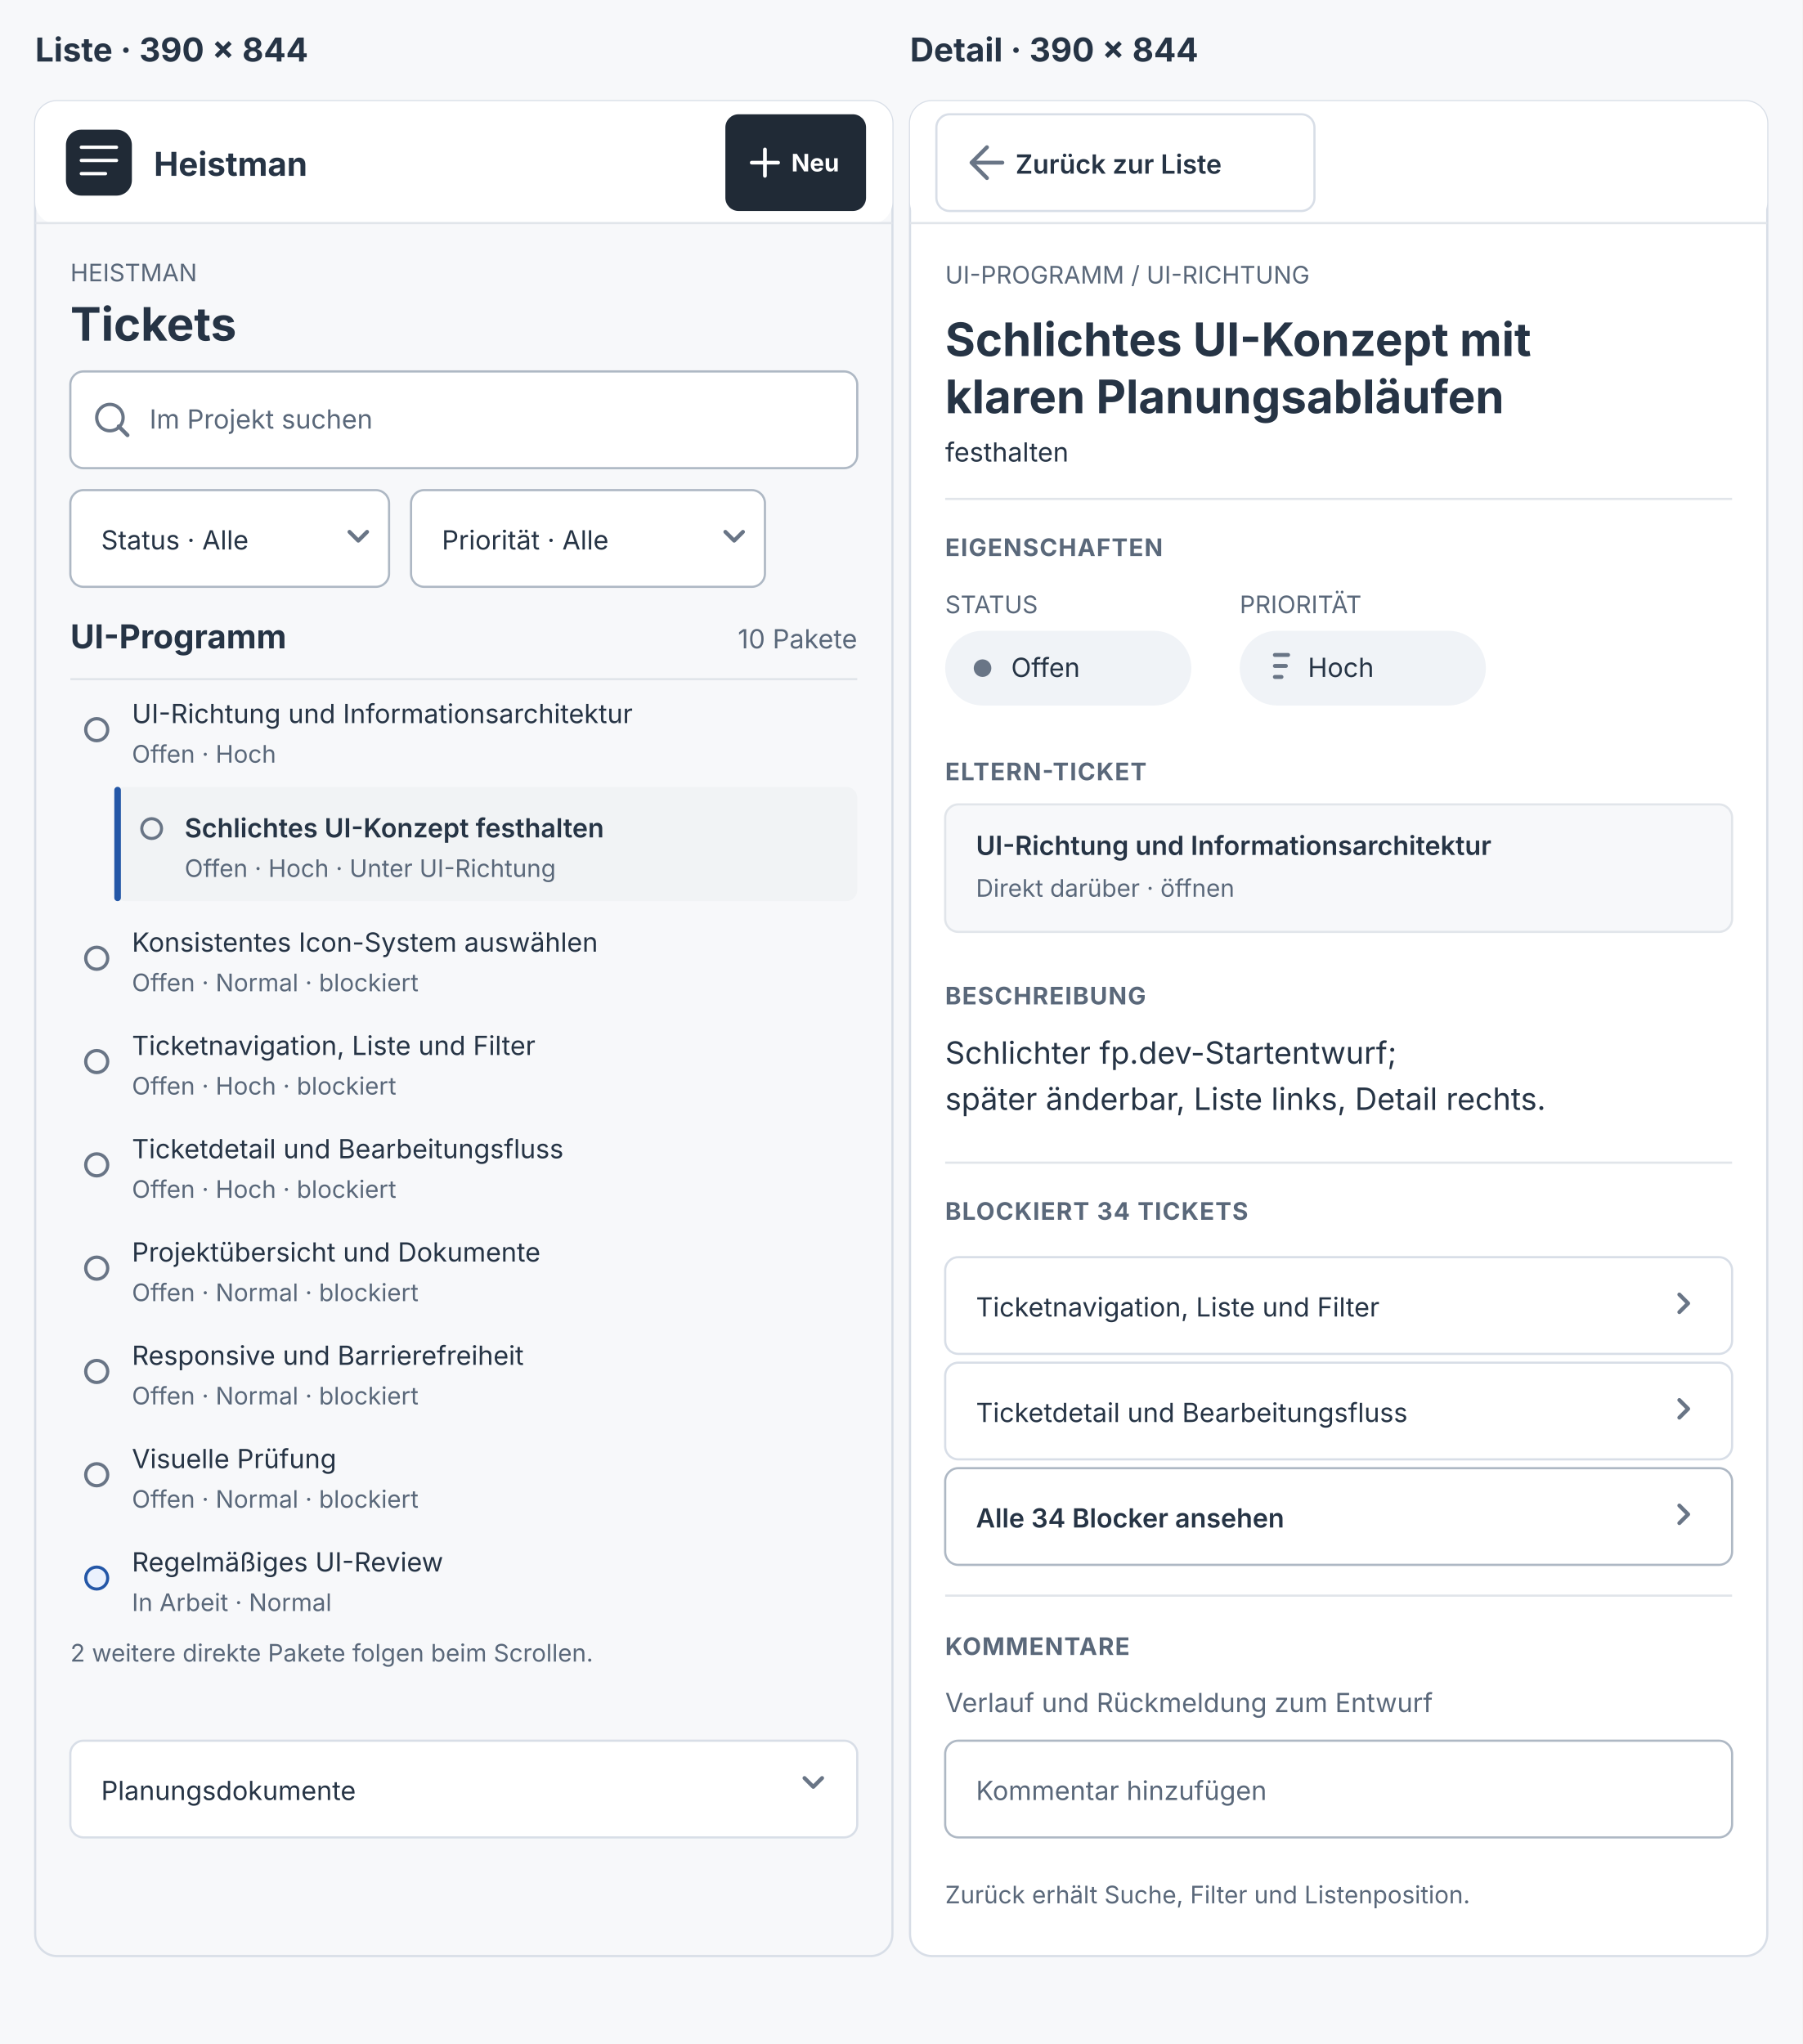
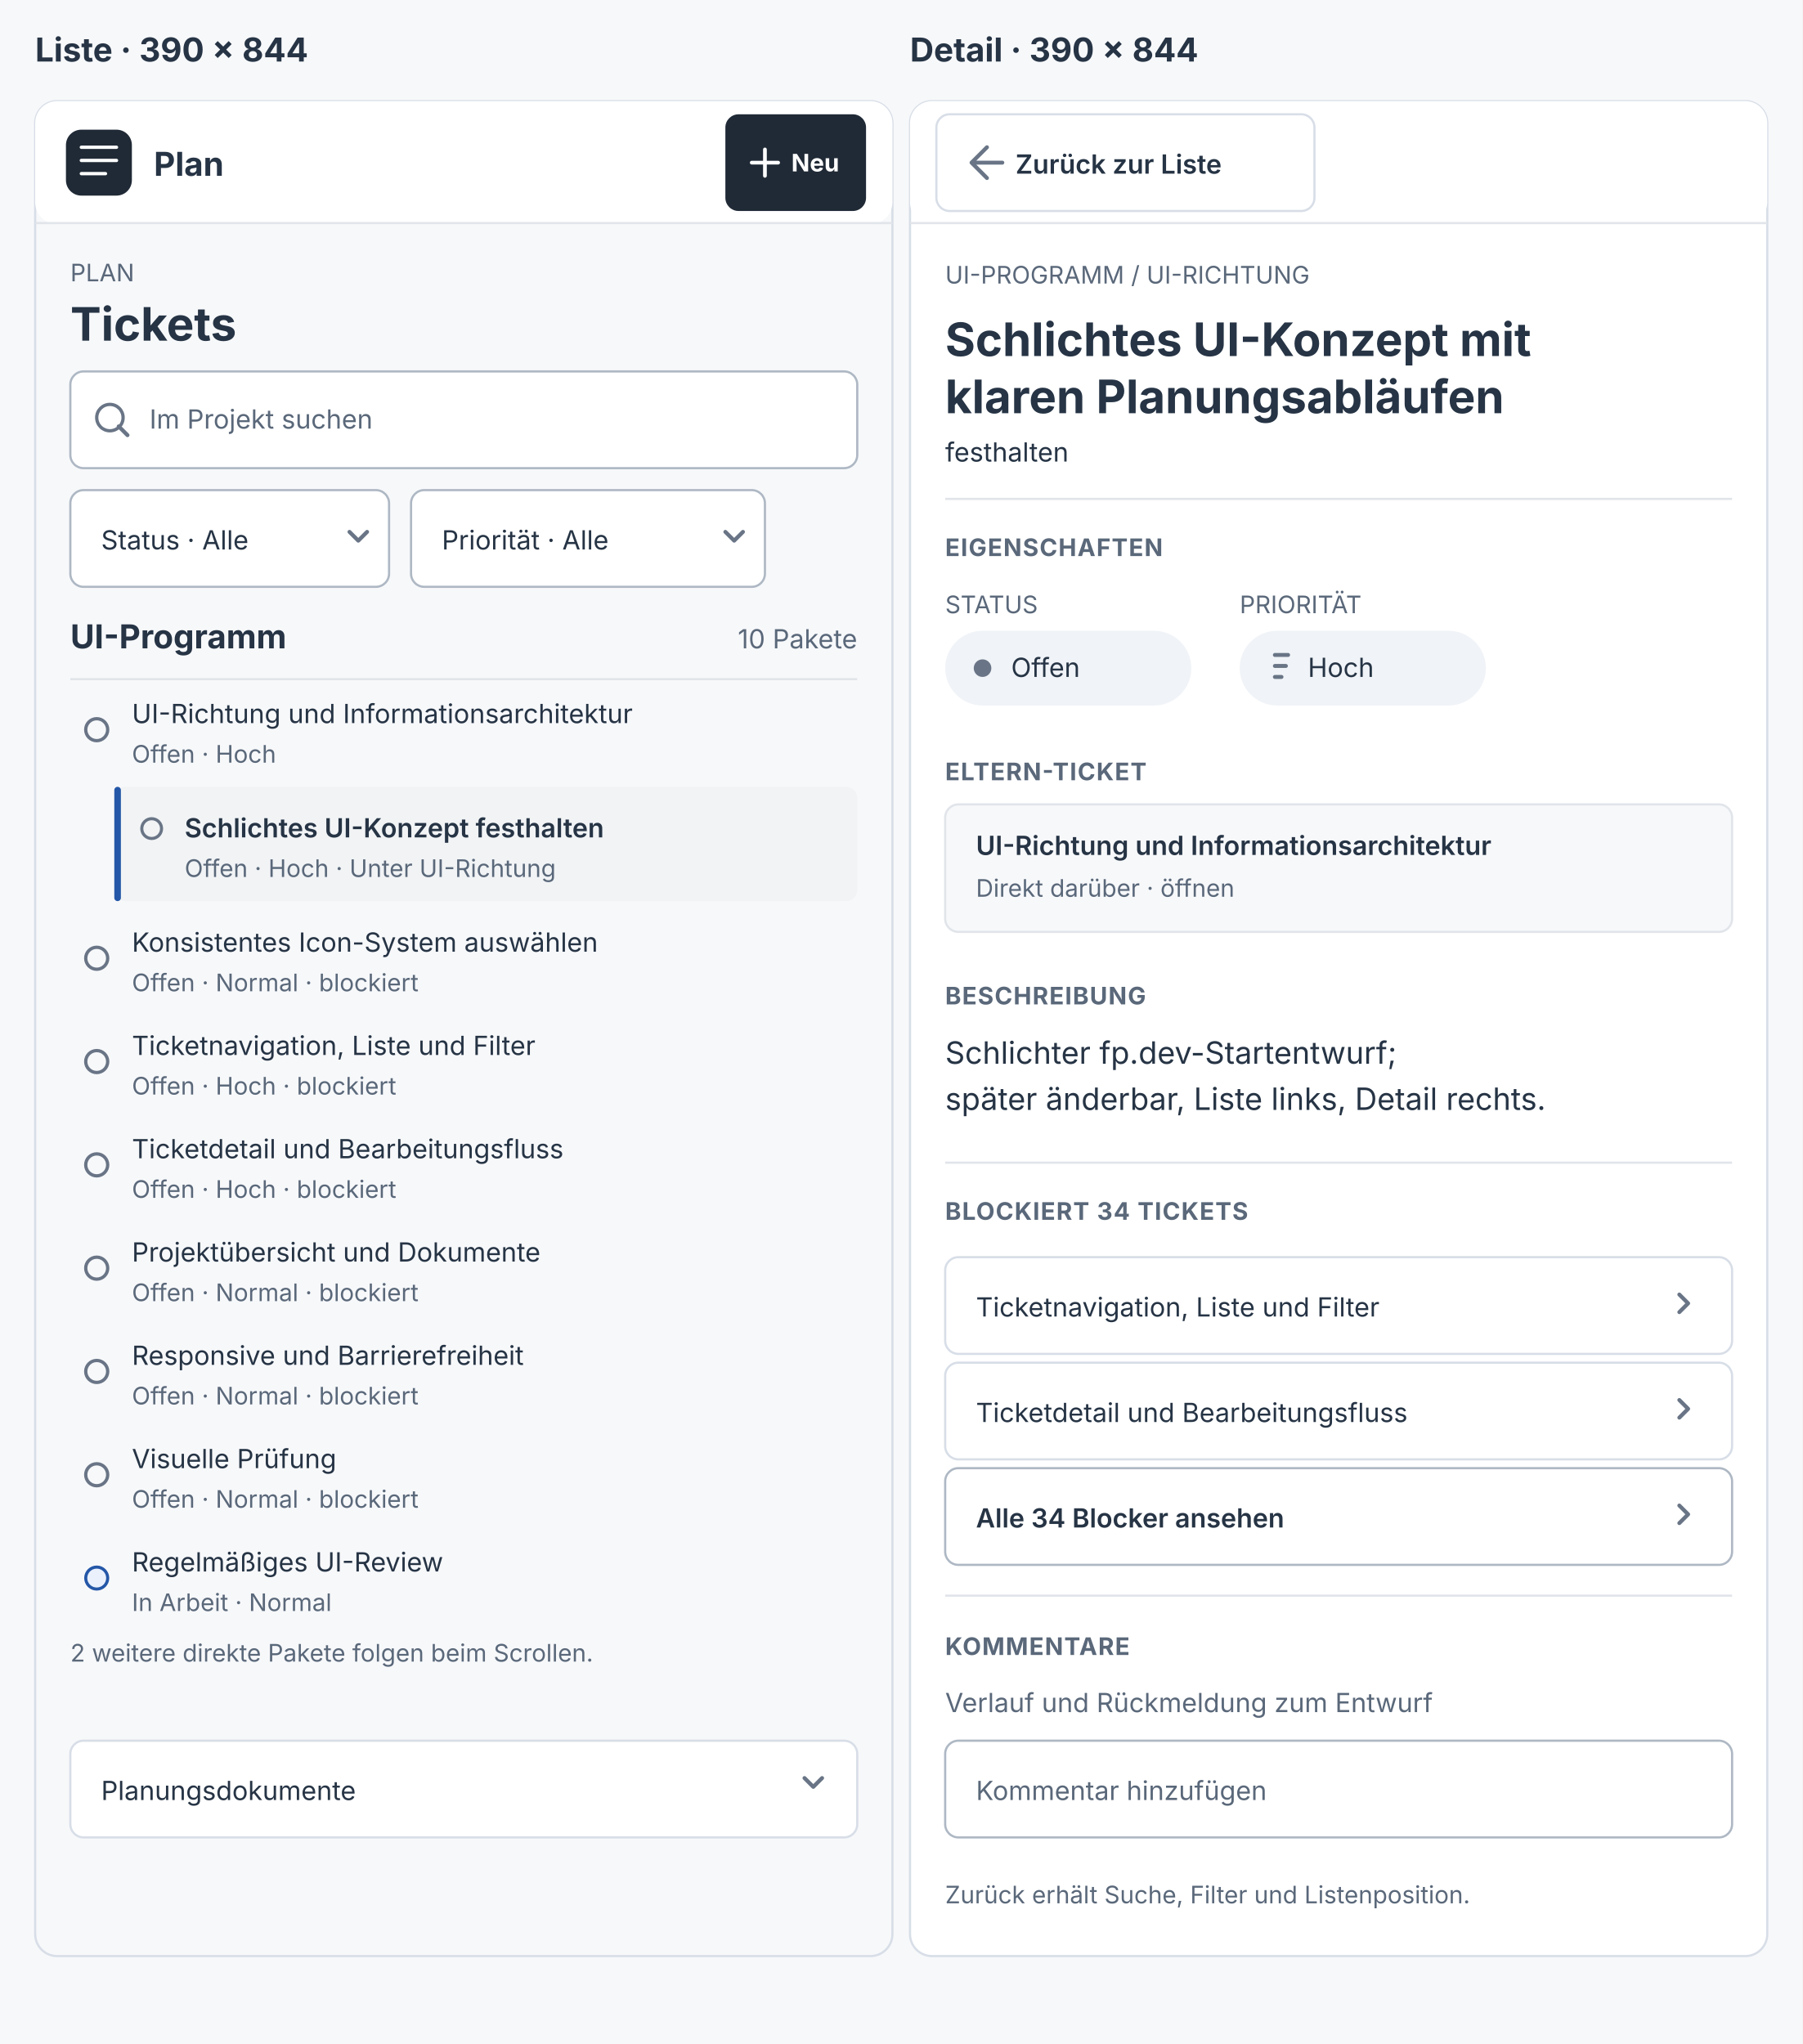
<svg xmlns="http://www.w3.org/2000/svg" width="820" height="930" viewBox="0 0 820 930" role="img" aria-labelledby="title desc">
  <defs>
    <style>
      text { font-family: system-ui, -apple-system, "Segoe UI", sans-serif; fill: #263445; }
      .muted { fill: #5A687A; }
      .tiny { font-size: 11px; }
      .small { font-size: 12px; }
      .body { font-size: 14px; }
      .label { font-size: 11px; font-weight: 650; letter-spacing: .04em; }
      .section { font-size: 15px; font-weight: 650; }
      .heading { font-size: 21px; font-weight: 650; }
      .divider { stroke: #E1E5EA; }
      .control { fill: #FFFFFF; stroke: #AEB8C4; }
      .selected { fill: #F1F3F5; }
      .primary { fill: #202A36; }
      .inverse { fill: #FFFFFF; }
      .icon { fill: none; stroke: #697586; stroke-width: 1.8; stroke-linecap: round; stroke-linejoin: round; }
    </style>
  </defs>
  <rect width="820" height="930" fill="#F7F8FA" />
  <text x="16" y="28" class="section">Liste · 390 × 844</text>
  <text x="414" y="28" class="section">Detail · 390 × 844</text>
  <g transform="translate(16 46)">
    <rect width="390" height="844" rx="10" fill="#F7F8FA" stroke="#D8DEE7" />
    <rect width="390" height="56" rx="10" fill="#FFFFFF" />
    <path d="M0 55.5H390" class="divider" />
    <rect x="14" y="13" width="30" height="30" rx="7" fill="#202A36" />
    <path d="M21 21h16m-16 6h16m-16 6h11" stroke="#FFFFFF" stroke-width="1.5" stroke-linecap="round" />
-     <text x="54" y="34" class="section">Heistman</text>
+     <text x="54" y="34" class="section">Plan</text>
    <rect x="314" y="6" width="64" height="44" rx="6" class="primary" />
    <path d="M326 28h12m-6-6v12" stroke="#FFFFFF" stroke-width="1.7" stroke-linecap="round" />
    <text x="344" y="32" class="tiny inverse" font-weight="650">Neu</text>
-     <text x="16" y="82" class="tiny muted">HEISTMAN</text>
+     <text x="16" y="82" class="tiny muted">PLAN</text>
    <text x="16" y="109" class="heading">Tickets</text>
    <rect x="16" y="123" width="358" height="44" rx="6" class="control" />
    <circle cx="34" cy="144" r="6" fill="none" stroke="#697586" stroke-width="1.5" />
    <path d="m38 148 4 4" class="icon" />
    <text x="52" y="149" class="small muted">Im Projekt suchen</text>
    <rect x="16" y="177" width="145" height="44" rx="6" class="control" />
    <text x="30" y="204" class="small">Status · Alle</text>
    <path d="m143 196 4 4 4-4" class="icon" />
    <rect x="171" y="177" width="161" height="44" rx="6" class="control" />
    <text x="185" y="204" class="small">Priorität · Alle</text>
    <path d="m314 196 4 4 4-4" class="icon" />
    <text x="16" y="249" class="section">UI-Programm</text>
    <text x="374" y="249" text-anchor="end" class="small muted">10 Pakete</text>
    <path d="M16 263h358" class="divider" />
    <circle cx="28" cy="286" r="5" fill="none" stroke="#697586" stroke-width="1.5" />
    <text x="44" y="283" class="small">UI-Richtung und Informationsarchitektur</text>
    <text x="44" y="301" class="tiny muted">Offen · Hoch</text>
    <rect x="36" y="312" width="338" height="52" rx="5" class="selected" />
    <rect x="36" y="312" width="3" height="52" rx="1.5" fill="#2457A7" />
    <circle cx="53" cy="331" r="4.5" fill="none" stroke="#697586" stroke-width="1.4" />
    <text x="68" y="335" class="small" font-weight="600">Schlichtes UI-Konzept festhalten</text>
    <text x="68" y="353" class="tiny muted">Offen · Hoch · Unter UI-Richtung</text>
    <circle cx="28" cy="390" r="5" fill="none" stroke="#697586" stroke-width="1.5" />
    <text x="44" y="387" class="small">Konsistentes Icon-System auswählen</text>
    <text x="44" y="405" class="tiny muted">Offen · Normal · blockiert</text>
    <circle cx="28" cy="437" r="5" fill="none" stroke="#697586" stroke-width="1.5" />
    <text x="44" y="434" class="small">Ticketnavigation, Liste und Filter</text>
    <text x="44" y="452" class="tiny muted">Offen · Hoch · blockiert</text>
    <circle cx="28" cy="484" r="5" fill="none" stroke="#697586" stroke-width="1.5" />
    <text x="44" y="481" class="small">Ticketdetail und Bearbeitungsfluss</text>
    <text x="44" y="499" class="tiny muted">Offen · Hoch · blockiert</text>
    <circle cx="28" cy="531" r="5" fill="none" stroke="#697586" stroke-width="1.5" />
    <text x="44" y="528" class="small">Projektübersicht und Dokumente</text>
    <text x="44" y="546" class="tiny muted">Offen · Normal · blockiert</text>
    <circle cx="28" cy="578" r="5" fill="none" stroke="#697586" stroke-width="1.5" />
    <text x="44" y="575" class="small">Responsive und Barrierefreiheit</text>
    <text x="44" y="593" class="tiny muted">Offen · Normal · blockiert</text>
    <circle cx="28" cy="625" r="5" fill="none" stroke="#697586" stroke-width="1.5" />
    <text x="44" y="622" class="small">Visuelle Prüfung</text>
    <text x="44" y="640" class="tiny muted">Offen · Normal · blockiert</text>
    <circle cx="28" cy="672" r="5" fill="#EAF1FD" stroke="#2457A7" stroke-width="1.4" />
    <text x="44" y="669" class="small">Regelmäßiges UI-Review</text>
    <text x="44" y="687" class="tiny muted">In Arbeit · Normal</text>
    <text x="16" y="710" class="tiny muted">2 weitere direkte Pakete folgen beim Scrollen.</text>
    <rect x="16" y="746" width="358" height="44" rx="6" fill="#FFFFFF" stroke="#D8DEE7" />
    <text x="30" y="773" class="small">Planungsdokumente</text>
    <path d="m350 763 4 4 4-4" class="icon" />
  </g>
  <g transform="translate(414 46)">
    <rect width="390" height="844" rx="10" fill="#FFFFFF" stroke="#D8DEE7" />
    <rect width="390" height="56" rx="10" fill="#FFFFFF" />
    <path d="M0 55.5H390" class="divider" />
    <rect x="12" y="6" width="172" height="44" rx="6" fill="#FFFFFF" stroke="#D8DEE7" />
    <path d="m35 28-7-7m0 0 7-7m-7 7h14" transform="translate(0 7)" class="icon" />
    <text x="48" y="33" class="small" font-weight="600">Zurück zur Liste</text>
    <text x="16" y="83" class="tiny muted">UI-PROGRAMM  /  UI-RICHTUNG</text>
    <text x="16" y="116" class="heading">Schlichtes UI-Konzept mit</text>
    <text x="16" y="142" class="heading">klaren Planungsabläufen</text>
    <text x="16" y="164" class="small">festhalten</text>
    <path d="M16 181h358" class="divider" />
    <text x="16" y="207" class="label muted">EIGENSCHAFTEN</text>
    <text x="16" y="233" class="tiny muted">STATUS</text>
    <rect x="16" y="241" width="112" height="34" rx="17" fill="#F0F3F7" />
    <circle cx="33" cy="258" r="4" fill="#697586" />
    <text x="46" y="262" class="small">Offen</text>
    <text x="150" y="233" class="tiny muted">PRIORITÄT</text>
    <rect x="150" y="241" width="112" height="34" rx="17" fill="#F0F3F7" />
    <path d="M166 252h6m-6 5h5m-5 5h3" class="icon" />
    <text x="181" y="262" class="small">Hoch</text>
    <text x="16" y="309" class="label muted">ELTERN-TICKET</text>
    <rect x="16" y="320" width="358" height="58" rx="6" fill="#F7F8FA" stroke="#E1E5EA" />
    <text x="30" y="343" class="small" font-weight="600">UI-Richtung und Informationsarchitektur</text>
    <text x="30" y="362" class="tiny muted">Direkt darüber · öffnen</text>
    <text x="16" y="411" class="label muted">BESCHREIBUNG</text>
    <text x="16" y="438" class="body">Schlichter fp.dev-Startentwurf;</text>
    <text x="16" y="459" class="body">später änderbar, Liste links, Detail rechts.</text>
    <path d="M16 483h358" class="divider" />
    <text x="16" y="509" class="label muted">BLOCKIERT 34 TICKETS</text>
    <rect x="16" y="526" width="358" height="44" rx="6" fill="#FFFFFF" stroke="#D8DEE7" />
    <text x="30" y="553" class="small">Ticketnavigation, Liste und Filter</text>
    <path d="m350 543 4 4-4 4" class="icon" />
    <rect x="16" y="574" width="358" height="44" rx="6" fill="#FFFFFF" stroke="#D8DEE7" />
    <text x="30" y="601" class="small">Ticketdetail und Bearbeitungsfluss</text>
    <path d="m350 591 4 4-4 4" class="icon" />
    <rect x="16" y="622" width="358" height="44" rx="6" fill="#FFFFFF" stroke="#AEB8C4" />
    <text x="30" y="649" class="small" font-weight="600">Alle 34 Blocker ansehen</text>
    <path d="m350 639 4 4-4 4" class="icon" />
    <path d="M16 680h358" class="divider" />
    <text x="16" y="707" class="label muted">KOMMENTARE</text>
    <text x="16" y="733" class="small muted">Verlauf und Rückmeldung zum Entwurf</text>
    <rect x="16" y="746" width="358" height="44" rx="6" fill="#FFFFFF" stroke="#AEB8C4" />
    <text x="30" y="773" class="small muted">Kommentar hinzufügen</text>
    <text x="16" y="820" class="tiny muted">Zurück erhält Suche, Filter und Listenposition.</text>
  </g>
</svg>
